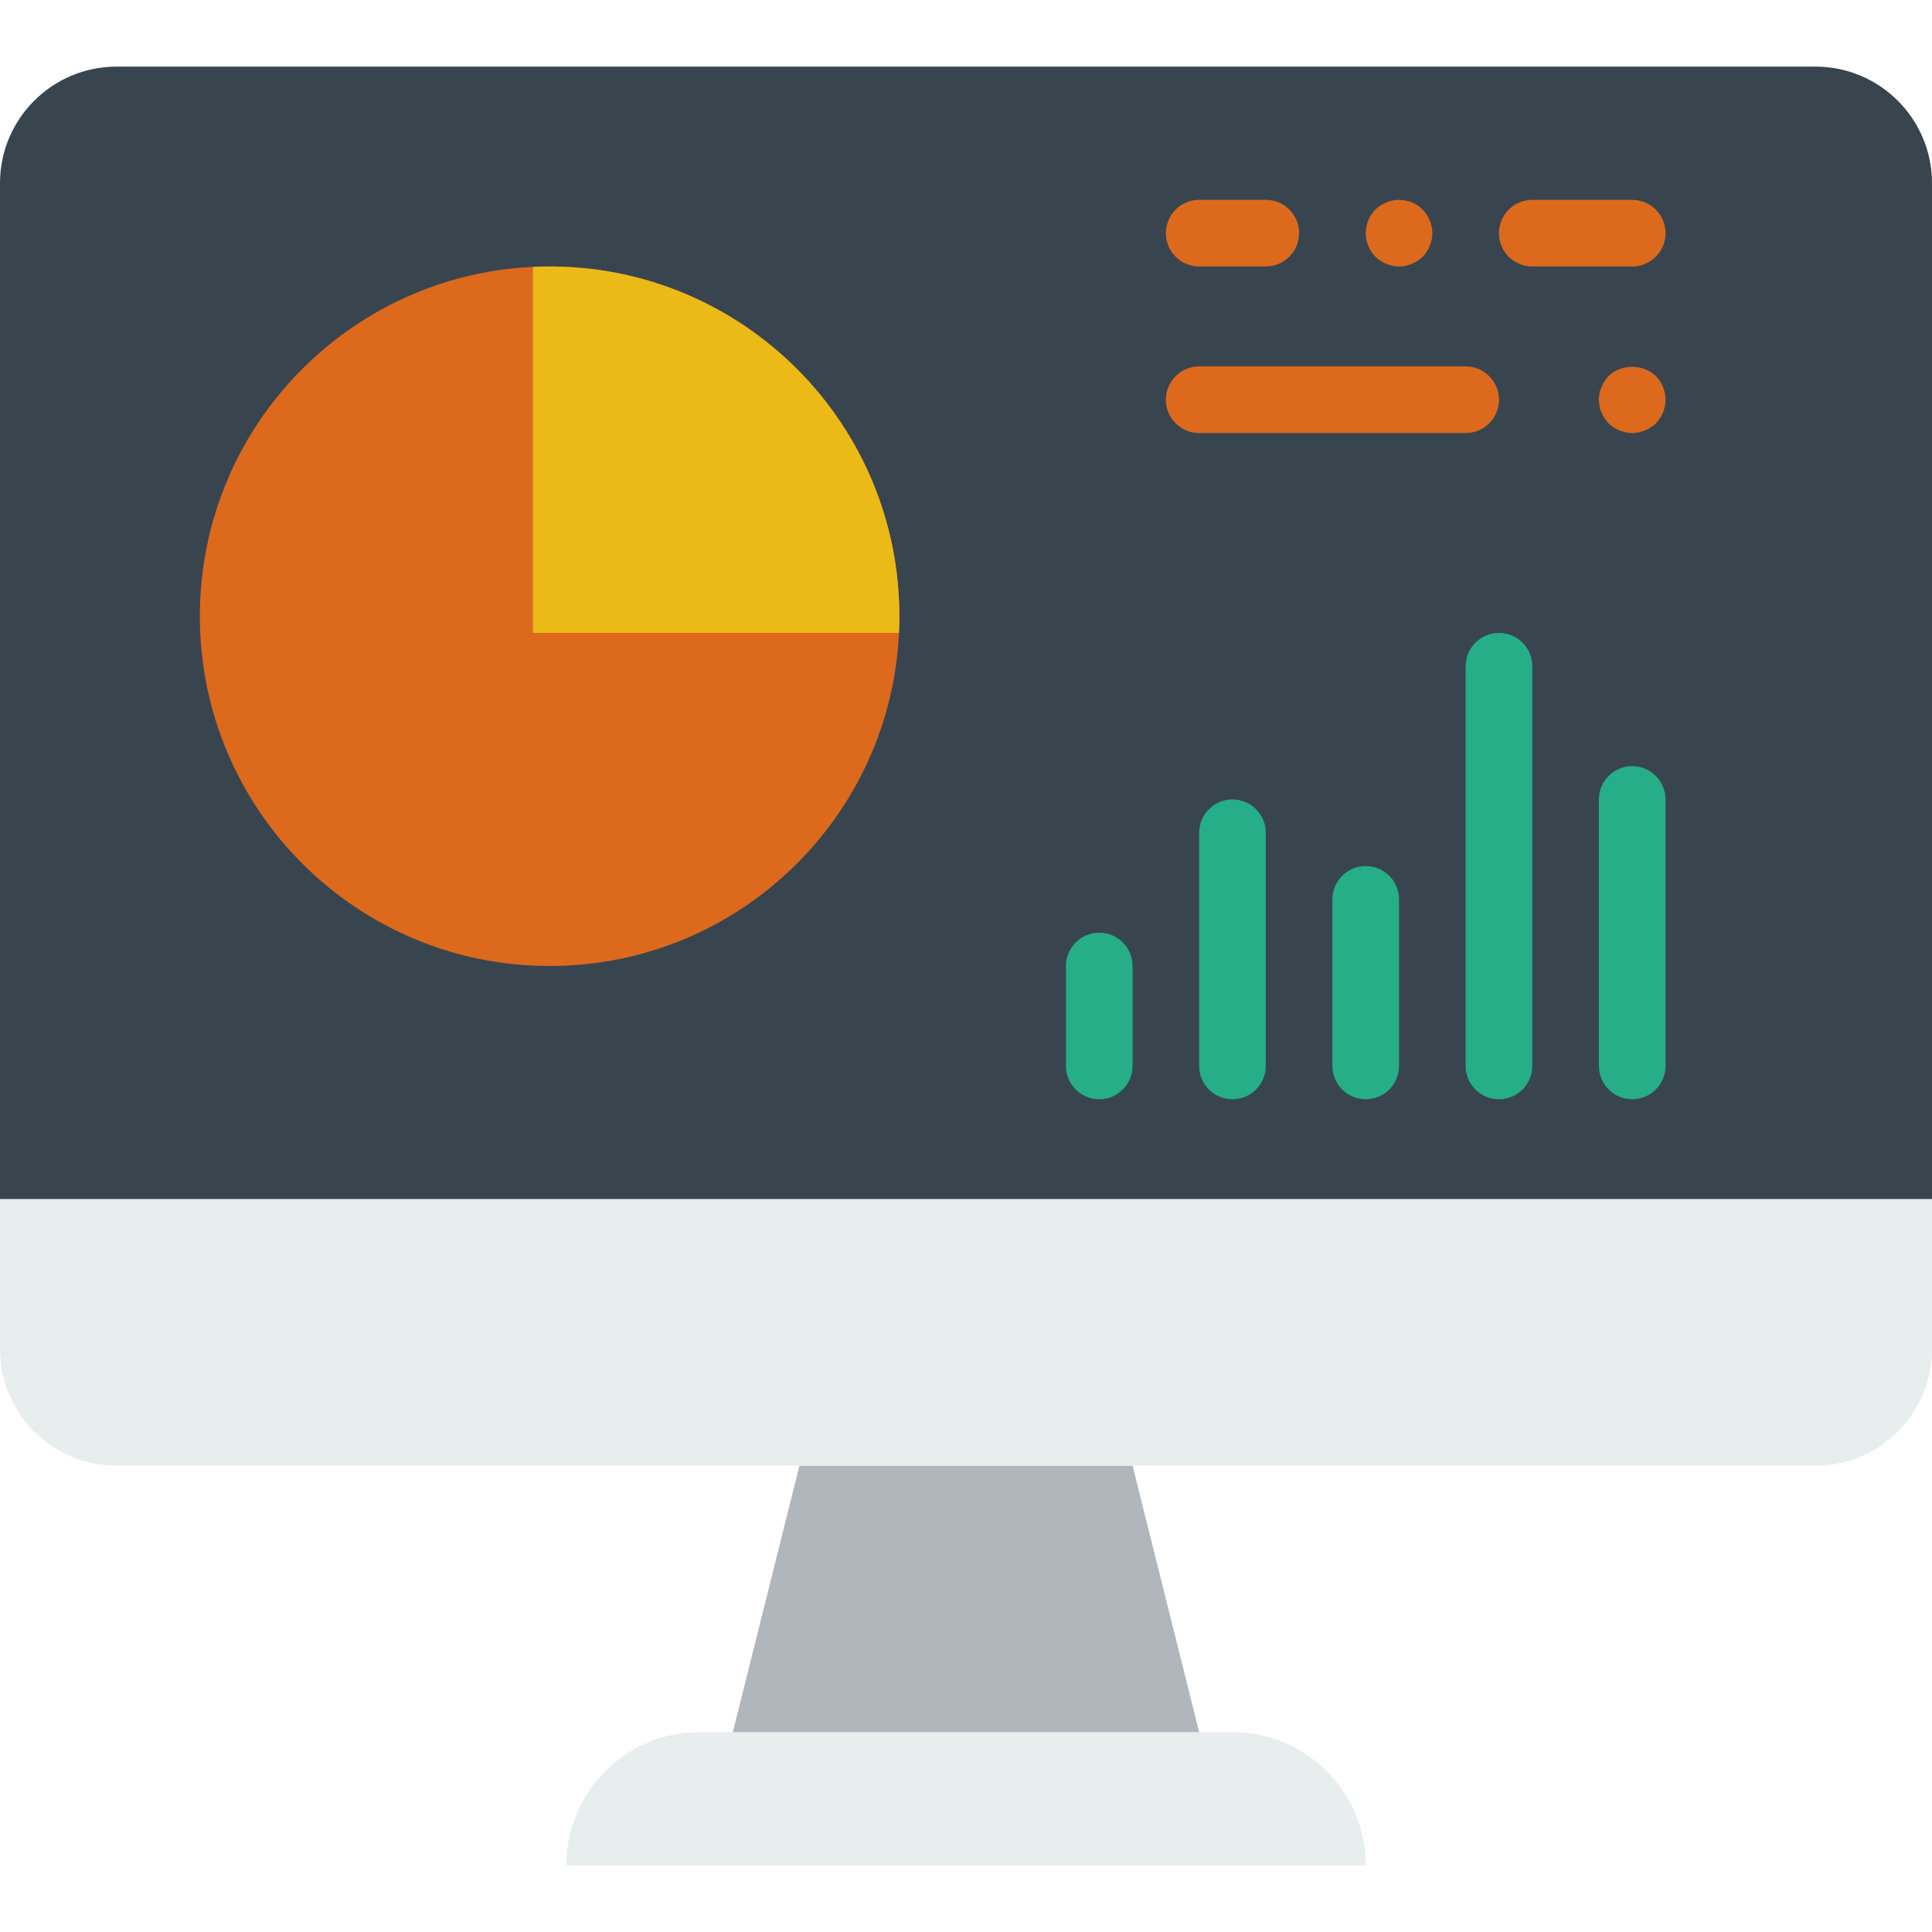
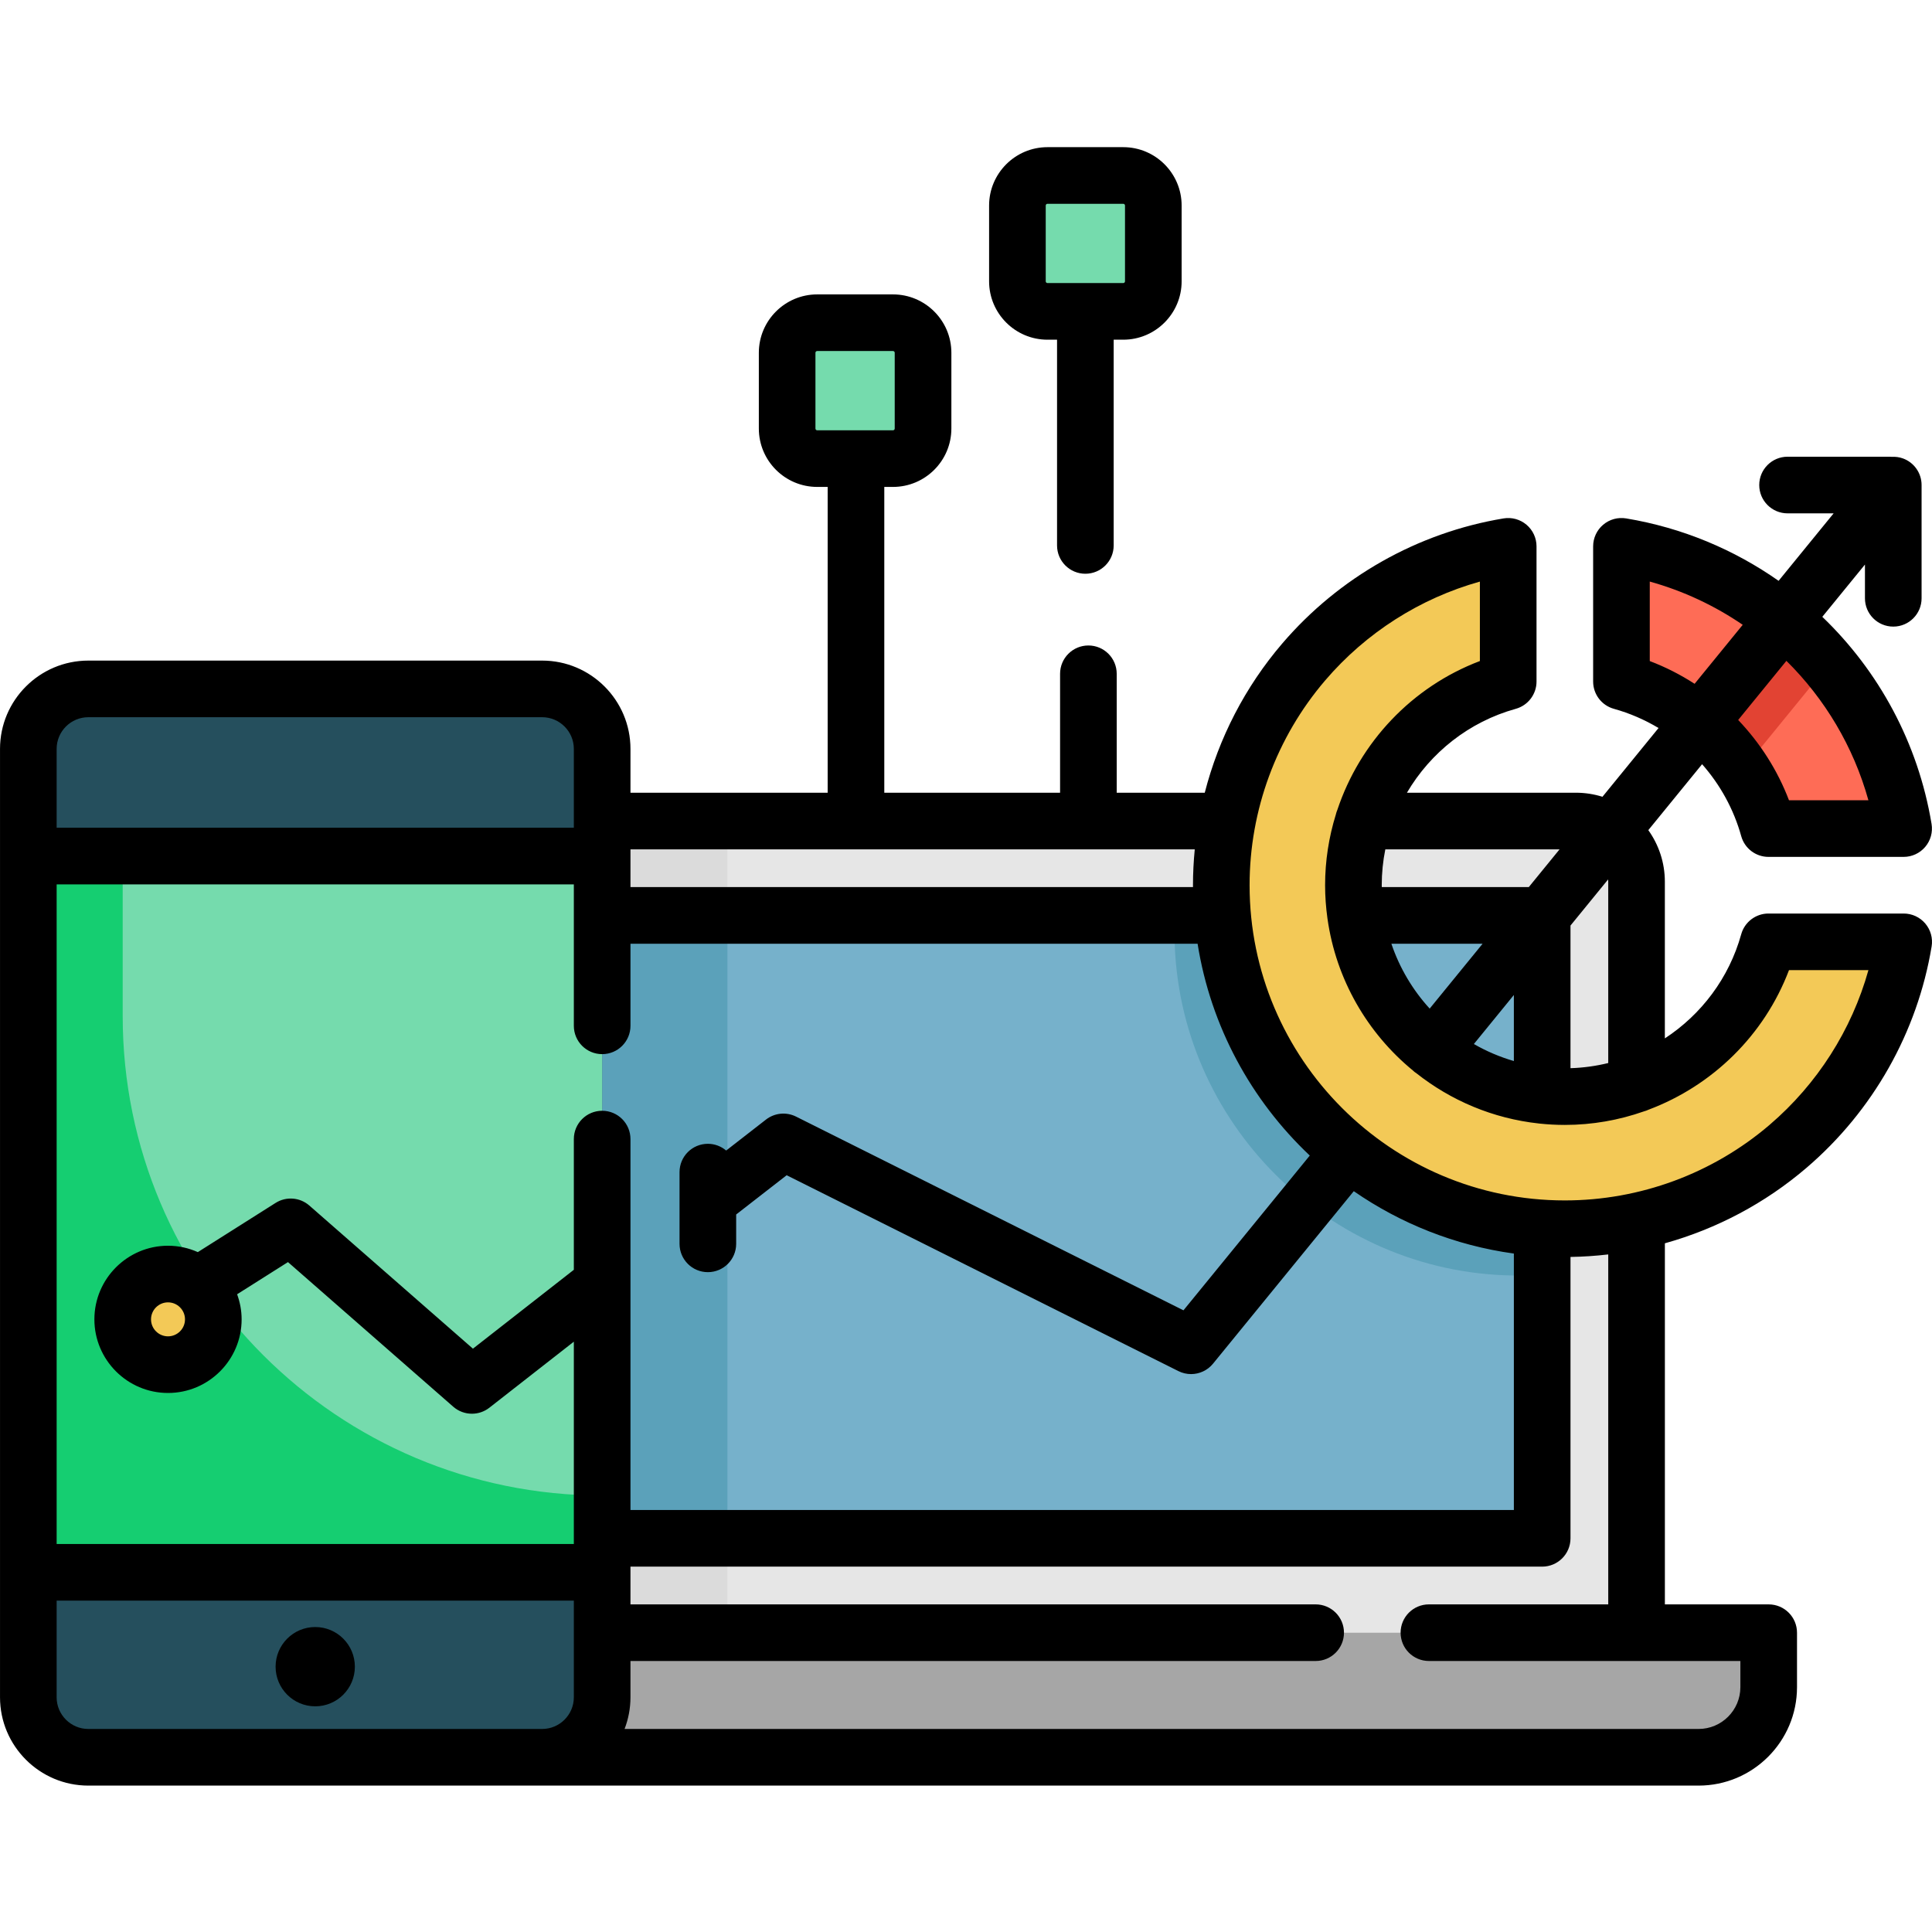
- <svg xmlns="http://www.w3.org/2000/svg" version="1.1" id="Layer_1" x="0px" y="0px" viewBox="0 0 512 512" style="enable-background:new 0 0 512 512;" xml:space="preserve">
-   <g>
-     <path style="fill:#38454F;" d="M512,317.793H0V48.552c0-17.064,13.833-30.897,30.897-30.897h450.207   c17.064,0,30.897,13.833,30.897,30.897V317.793z" />
-     <path style="fill:#E8EDEE;" d="M361.931,494.345H150.069c0-19.5,15.81-35.31,35.31-35.31h141.241   C346.121,459.034,361.931,474.845,361.931,494.345" />
-     <polygon style="fill:#B0B6BB;" points="317.793,459.034 194.207,459.034 211.862,388.414 300.138,388.414  " />
-     <path style="fill:#E8EDEE;" d="M481.103,388.414H30.897C13.833,388.414,0,374.581,0,357.517v-39.724h512v39.724   C512,374.581,498.167,388.414,481.103,388.414" />
-     <g>
-       <path style="fill:#25AE88;" d="M291.31,291.31c-4.882,0-8.828-3.955-8.828-8.828V256c0-4.873,3.946-8.828,8.828-8.828    c4.882,0,8.828,3.955,8.828,8.828v26.483C300.138,287.356,296.192,291.31,291.31,291.31" />
-       <path style="fill:#25AE88;" d="M326.621,291.31c-4.882,0-8.828-3.955-8.828-8.828V220.69c0-4.873,3.946-8.828,8.828-8.828    c4.882,0,8.828,3.955,8.828,8.828v61.793C335.448,287.356,331.502,291.31,326.621,291.31" />
-       <path style="fill:#25AE88;" d="M361.931,291.31c-4.882,0-8.828-3.955-8.828-8.828v-44.138c0-4.873,3.946-8.828,8.828-8.828    c4.882,0,8.828,3.955,8.828,8.828v44.138C370.759,287.356,366.813,291.31,361.931,291.31" />
-       <path style="fill:#25AE88;" d="M397.241,291.31c-4.882,0-8.828-3.955-8.828-8.828V176.552c0-4.873,3.946-8.828,8.828-8.828    c4.882,0,8.828,3.955,8.828,8.828v105.931C406.069,287.356,402.123,291.31,397.241,291.31" />
-       <path style="fill:#25AE88;" d="M432.552,291.31c-4.882,0-8.828-3.955-8.828-8.828v-70.621c0-4.873,3.946-8.828,8.828-8.828    c4.882,0,8.828,3.955,8.828,8.828v70.621C441.379,287.356,437.433,291.31,432.552,291.31" />
-     </g>
-     <path style="fill:#DD691D;" d="M238.345,163.31c0,51.191-41.498,92.69-92.69,92.69s-92.69-41.498-92.69-92.69   s41.498-92.69,92.69-92.69S238.345,112.119,238.345,163.31" />
-     <path style="fill:#ECBA16;" d="M141.362,70.718c-0.044,0.044-0.071,0.079-0.124,0.124v96.556c0,0.185,0.15,0.327,0.327,0.327   h96.556c0.044-0.044,0.079-0.071,0.124-0.124C240.708,113.02,195.943,68.255,141.362,70.718" />
-     <g>
-       <path style="fill:#DD691D;" d="M388.414,114.759h-70.621c-4.882,0-8.828-3.955-8.828-8.828c0-4.873,3.946-8.828,8.828-8.828    h70.621c4.882,0,8.828,3.955,8.828,8.828C397.241,110.804,393.295,114.759,388.414,114.759" />
-       <path style="fill:#DD691D;" d="M432.552,114.759c-2.295,0-4.599-0.971-6.268-2.56c-0.353-0.441-0.794-0.883-1.059-1.324    c-0.353-0.53-0.618-1.059-0.794-1.589c-0.265-0.53-0.441-1.059-0.53-1.589c-0.088-0.618-0.177-1.236-0.177-1.766    c0-0.53,0.088-1.148,0.177-1.766c0.088-0.53,0.265-1.059,0.53-1.589c0.177-0.53,0.441-1.059,0.794-1.589    c0.265-0.441,0.706-0.883,1.059-1.324c3.266-3.266,9.181-3.266,12.535,0c1.589,1.677,2.56,3.884,2.56,6.268    c0,2.383-0.971,4.59-2.56,6.268C437.142,113.788,434.847,114.759,432.552,114.759" />
-       <path style="fill:#DD691D;" d="M432.552,70.621h-26.483c-4.882,0-8.828-3.955-8.828-8.828s3.946-8.828,8.828-8.828h26.483    c4.882,0,8.828,3.955,8.828,8.828S437.433,70.621,432.552,70.621" />
-       <path style="fill:#DD691D;" d="M335.448,70.621h-17.655c-4.882,0-8.828-3.955-8.828-8.828s3.946-8.828,8.828-8.828h17.655    c4.882,0,8.828,3.955,8.828,8.828S340.33,70.621,335.448,70.621" />
-       <path style="fill:#DD691D;" d="M370.759,70.621c-2.295,0-4.599-0.971-6.268-2.56c-1.598-1.677-2.56-3.972-2.56-6.268    c0-2.295,0.962-4.59,2.56-6.268c0.883-0.794,1.766-1.412,2.913-1.854c3.266-1.412,7.15-0.618,9.622,1.854    c1.589,1.677,2.56,3.972,2.56,6.268c0,2.295-0.971,4.59-2.56,6.268C375.349,69.65,373.054,70.621,370.759,70.621" />
-     </g>
-   </g>
-   <g>
- </g>
-   <g>
- </g>
-   <g>
- </g>
-   <g>
- </g>
-   <g>
- </g>
-   <g>
- </g>
-   <g>
- </g>
-   <g>
- </g>
-   <g>
- </g>
-   <g>
- </g>
-   <g>
- </g>
-   <g>
- </g>
-   <g>
- </g>
-   <g>
- </g>
-   <g>
- </g>
+ <svg xmlns="http://www.w3.org/2000/svg" height="511pt" viewBox="0 -38 512 511" width="511pt">
+   <path d="m433.703 285.121v112.062h-313.148v-218.102h297.059c8.887 0 16.09 7.203 16.09 16.086zm0 0" fill="#e6e6e6" />
+   <path d="m192.773 179.082h-72.219v218.102h72.219zm0 0" fill="#dbdbdb" />
+   <path d="m408.691 286.934v75.551c0 3.691-2.996 6.688-6.688 6.688h-281.449v-165.078h288.137zm0 0" fill="#76b1cb" />
+   <path d="m408.691 286.934v-22.793c-3.039.348-6.152.457-9.32.297-28.484-1.453-51.574-24.543-53.023-53.027-.125-2.473-.09-4.918.094-7.316h-35.059c-.094 1.984-.148 3.98-.113 5.996.852 48.766 40.66 88.574 89.422 89.422 2.695.047 5.363-.027 8-.211zm0 0" fill="#5ba1ba" />
+   <path d="m192.773 369.172v-165.078h-72.219v165.078zm0 0" fill="#5ba1ba" />
+   <path d="m468.719 398.715v9.906c0 10.258-8.32 18.578-18.578 18.578h-329.586v-33.016h343.633c2.504 0 4.531 2.027 4.531 4.531zm0 0" fill="#a6a6a6" />
+   <path d="m159.574 159.965v251.336c0 8.785-7.113 15.898-15.898 15.898h-120.273c-8.785 0-15.898-7.113-15.898-15.898v-251.336c0-8.785 7.113-15.898 15.898-15.898h120.273c8.785 0 15.898 7.113 15.898 15.898zm0 0" fill="#254f5d" />
+   <path d="m7.504 188.363h152.07v189.812h-152.07zm0 0" fill="#75dbad" />
+   <path d="m32.516 230.766v-42.398h-25.012v189.809h152.07v-20.352c-70.172 0-127.059-56.887-127.059-127.059zm0 0" fill="#15ce71" />
+   <path d="m503.844 177.672c.371 1.762-.98 3.41-2.77 3.41h-30.297c-1.219 0-2.309-.781-2.68-1.941-5.492-17.297-19.148-30.965-36.457-36.445-1.16-.371-1.941-1.473-1.941-2.691v-30.305c0-1.801 1.652-3.141 3.414-2.781 35.496 7.293 63.438 35.258 70.73 70.754zm0 0" fill="#fe6c56" />
+   <path d="m473.926 126.973-22.145 27.148c3.816 3.375 7.148 7.273 9.934 11.566l22.809-27.965c-3.234-3.867-6.773-7.465-10.598-10.75zm0 0" fill="#e24333" />
+   <path d="m56.527 311.145c0 6.629-5.375 12.004-12.008 12.004-6.629 0-12.004-5.375-12.004-12.004 0-6.633 5.375-12.008 12.004-12.008 6.633 0 12.008 5.375 12.008 12.008zm0 0" fill="#f3c957" />
+   <path d="m305.641 15.965v20.09c0 4.402-3.559 7.965-7.961 7.965h-20.09c-4.402 0-7.965-3.562-7.965-7.965v-20.09c0-4.402 3.562-7.961 7.965-7.961h20.09c4.402 0 7.961 3.559 7.961 7.961zm0 0" fill="#75dbad" />
+   <path d="m244.613 54.984v20.09c0 4.402-3.562 7.965-7.965 7.965h-20.086c-4.402 0-7.965-3.562-7.965-7.965v-20.09c0-4.402 3.562-7.965 7.965-7.965h20.086c4.402 0 7.965 3.562 7.965 7.965zm0 0" fill="#75dbad" />
+   <path d="m501.082 211.098c1.801 0 3.141 1.648 2.781 3.41-8.625 41.961-46.102 73.383-90.781 72.613-48.762-.848-88.57-40.656-89.422-89.422-.77-44.68 30.664-82.156 72.613-90.781 1.762-.359 3.414.98 3.414 2.781v30.305c0 1.211-.773 2.312-1.934 2.68-23.539 7.465-40.348 30.035-39.016 56.336 1.449 28.484 24.539 51.574 53.023 53.027 26.301 1.328 48.871-15.477 56.336-39.02.371-1.16 1.469-1.93 2.68-1.93zm0 0" fill="#f3c957" />
+   <path d="m510.219 206.246c-1.426-1.684-3.516-2.652-5.723-2.652h-35.828c-3.371 0-6.328 2.25-7.23 5.496-3.223 11.621-10.594 21.289-20.234 27.594v-41.516c0-5.094-1.629-9.812-4.383-13.672l14.25-17.473c4.789 5.426 8.387 11.922 10.371 19.066.902 3.25 3.859 5.496 7.23 5.496h35.809c2.203 0 4.297-.969 5.723-2.652 1.426-1.68 2.039-3.902 1.68-6.078-3.562-21.473-13.988-40.527-28.953-54.891l11.301-13.852v8.941c0 4.145 3.359 7.504 7.504 7.504s7.504-3.359 7.504-7.504v-30.016c0-3.172-2-6.004-4.988-7.066-.949-.34-1.938-.453-2.902-.406-.203-.016-.406-.031-.613-.031h-27.016c-4.141 0-7.504 3.363-7.504 7.504 0 4.145 3.363 7.504 7.504 7.504h12.211l-14.586 17.883c-11.809-8.293-25.527-14.074-40.414-16.543-2.18-.359-4.402.254-6.082 1.68-1.684 1.426-2.652 3.52-2.652 5.723v35.828c0 3.371 2.25 6.328 5.5 7.23 4.195 1.164 8.164 2.898 11.832 5.09l-14.863 18.223c-2.227-.699-4.594-1.078-7.051-1.078h-44.762c6.234-10.617 16.426-18.789 28.84-22.234 3.25-.902 5.5-3.859 5.5-7.23v-35.828c0-2.203-.969-4.297-2.652-5.723-1.684-1.426-3.906-2.039-6.078-1.68-22.758 3.777-43.594 15.555-58.672 33.172-9.836 11.496-16.805 25.051-20.52 39.523h-23.332v-31.516c0-4.145-3.359-7.504-7.504-7.504-4.145 0-7.504 3.359-7.504 7.504v31.516h-46.586v-81.039h2.305c8.531 0 15.473-6.938 15.473-15.469v-20.082c0-8.531-6.941-15.469-15.473-15.469h-20.082c-8.531 0-15.469 6.938-15.469 15.469v20.082c0 8.531 6.938 15.469 15.469 15.469h2.77v81.039h-52.258v-11.613c0-12.902-10.5-23.402-23.402-23.402h-120.273c-12.902 0-23.402 10.5-23.402 23.402v251.336c0 12.902 10.5 23.402 23.402 23.402h426.738c14.383 0 26.082-11.699 26.082-26.082v-14.438c0-4.145-3.359-7.504-7.504-7.504h-27.512v-95.691c13.719-3.832 26.555-10.609 37.523-19.996 17.613-15.074 29.395-35.91 33.168-58.668.359-2.176-.254-4.398-1.68-6.078zm-294.117-131.176v-20.082c0-.258.207-.465.461-.465h20.086c.254 0 .461.211.461.465v20.082c0 .258-.207.465-.461.465h-20.086c-.254 0-.461-.207-.461-.465zm210.098 120.098v48.047c-3.238.793-6.586 1.258-10.004 1.367v-37.801l9.973-12.227c.012.203.031.406.031.613zm-35.609 43.008 10.598-12.992v17.504c-3.738-1.086-7.289-2.609-10.598-4.512zm-21.863-26.578h24.176l-14.023 17.191c-4.492-4.914-7.973-10.754-10.152-17.191zm126.422-38.02h-21.051c-3.035-7.98-7.664-15.191-13.465-21.277l12.781-15.672c10.18 10.059 17.777 22.723 21.734 36.949zm-57.945-36.891v-21.066c8.91 2.477 17.207 6.387 24.633 11.461l-12.75 15.633c-3.715-2.406-7.695-4.438-11.883-6.027zm-23.902 49.898-8.16 10.004h-38.957c-.004-.168-.012-.332-.012-.5 0-3.238.328-6.414.949-9.504zm-220.863 79.82c-1.309-1.109-3-1.785-4.852-1.785-4.145 0-7.504 3.359-7.504 7.504v19.008c0 4.145 3.359 7.504 7.504 7.504 4.145 0 7.504-3.359 7.504-7.504v-7.781l13.383-10.402 103.82 51.91c1.066.535 2.215.789 3.352.789 2.195 0 4.352-.965 5.816-2.758l37.301-45.715c12.391 8.574 26.832 14.383 42.426 16.531v67.957h-234.109v-98.293c0-4.145-3.359-7.504-7.504-7.504s-7.504 3.359-7.504 7.504v34.637l-26.742 20.906-43.352-37.93c-2.5-2.188-6.145-2.473-8.953-.691l-20.598 13.031c-2.418-1.078-5.09-1.691-7.906-1.691-10.754 0-19.508 8.754-19.508 19.512 0 10.754 8.754 19.508 19.508 19.508 10.758 0 19.512-8.754 19.512-19.508 0-2.34-.438-4.574-1.195-6.652l13.477-8.523 43.805 38.328c1.41 1.234 3.176 1.855 4.941 1.855 1.629 0 3.262-.527 4.621-1.59l22.391-17.504v53.613h-137.062v-174.805h137.062v37.488c0 4.145 3.359 7.504 7.504 7.504s7.504-3.359 7.504-7.504v-21.758h150.293c3.484 21.957 14.246 41.52 29.73 56.137l-33.473 41.016-102.676-51.34c-2.586-1.293-5.684-.984-7.961.789zm-143.414 44.738c0 2.48-2.02 4.5-4.504 4.5-2.48 0-4.5-2.02-4.5-4.5 0-2.484 2.02-4.504 4.5-4.504 2.484 0 4.504 2.02 4.504 4.504zm267.598-124.559c-.305 3.148-.473 6.316-.473 9.504 0 .168.004.332.004.5h-149.074v-10.004zm-293.219-35.016h120.273c4.629 0 8.395 3.766 8.395 8.395v20.898h-137.062v-20.898c0-4.629 3.766-8.395 8.395-8.395zm-8.395 259.73v-25.621h137.062v25.621c0 4.629-3.766 8.395-8.395 8.395h-120.273c-4.629 0-8.395-3.77-8.395-8.395zm411.191-24.621h-47.523c-4.145 0-7.504 3.359-7.504 7.504 0 4.141 3.359 7.5 7.504 7.5h82.539v6.938c0 6.105-4.969 11.074-11.074 11.074h-284.625c1.004-2.609 1.562-5.438 1.562-8.398v-9.613h181.582c4.145 0 7.504-3.359 7.504-7.5 0-4.145-3.359-7.504-7.504-7.504h-181.582v-10.004h241.613c4.141 0 7.504-3.363 7.504-7.504v-74.57c3.355-.051 6.691-.273 10.004-.664zm42.773-127.09c-15.102 12.922-34.375 20.039-54.281 20.039-46.062 0-83.539-37.477-83.539-83.539 0-19.902 7.117-39.18 20.039-54.277 10.824-12.652 25.148-21.75 40.992-26.184v21.055c-18.039 6.836-31.805 21.539-37.77 39.434-.172.402-.305.82-.406 1.254-1.848 5.957-2.844 12.254-2.844 18.719 0 2.965.219 5.879.613 8.734.008.047.012.094.02.141 2.27 16.145 10.613 30.363 22.656 40.246.137.125.266.25.41.367s.301.203.449.309c9.148 7.246 20.32 12.039 32.523 13.355.039.004.078.012.113.016 2.219.234 4.465.359 6.742.359 7.273 0 14.328-1.258 20.938-3.578.441-.117.867-.273 1.273-.465 16.879-6.34 30.648-19.695 37.199-36.977h21.051c-4.43 15.844-13.531 30.168-26.18 40.992zm0 0" />
+   <path d="m94.043 403.188c0 5.801-4.703 10.504-10.504 10.504-5.801 0-10.504-4.703-10.504-10.504 0-5.805 4.703-10.508 10.504-10.508 5.801 0 10.504 4.703 10.504 10.508zm0 0" />
+   <path d="m277.59 51.523h2.539v54.523c0 4.145 3.359 7.504 7.504 7.504 4.145 0 7.504-3.359 7.504-7.504v-54.523h2.539c8.531 0 15.469-6.941 15.469-15.469v-20.086c0-8.531-6.938-15.469-15.469-15.469h-20.082c-8.531 0-15.473 6.941-15.473 15.469v20.086c0 8.527 6.941 15.469 15.469 15.469zm-.461-35.555c0-.254.207-.461.461-.461h20.086c.254 0 .461.207.461.461v20.086c0 .254-.207.461-.461.461h-20.086c-.254 0-.461-.207-.461-.461zm0 0" />
</svg>
